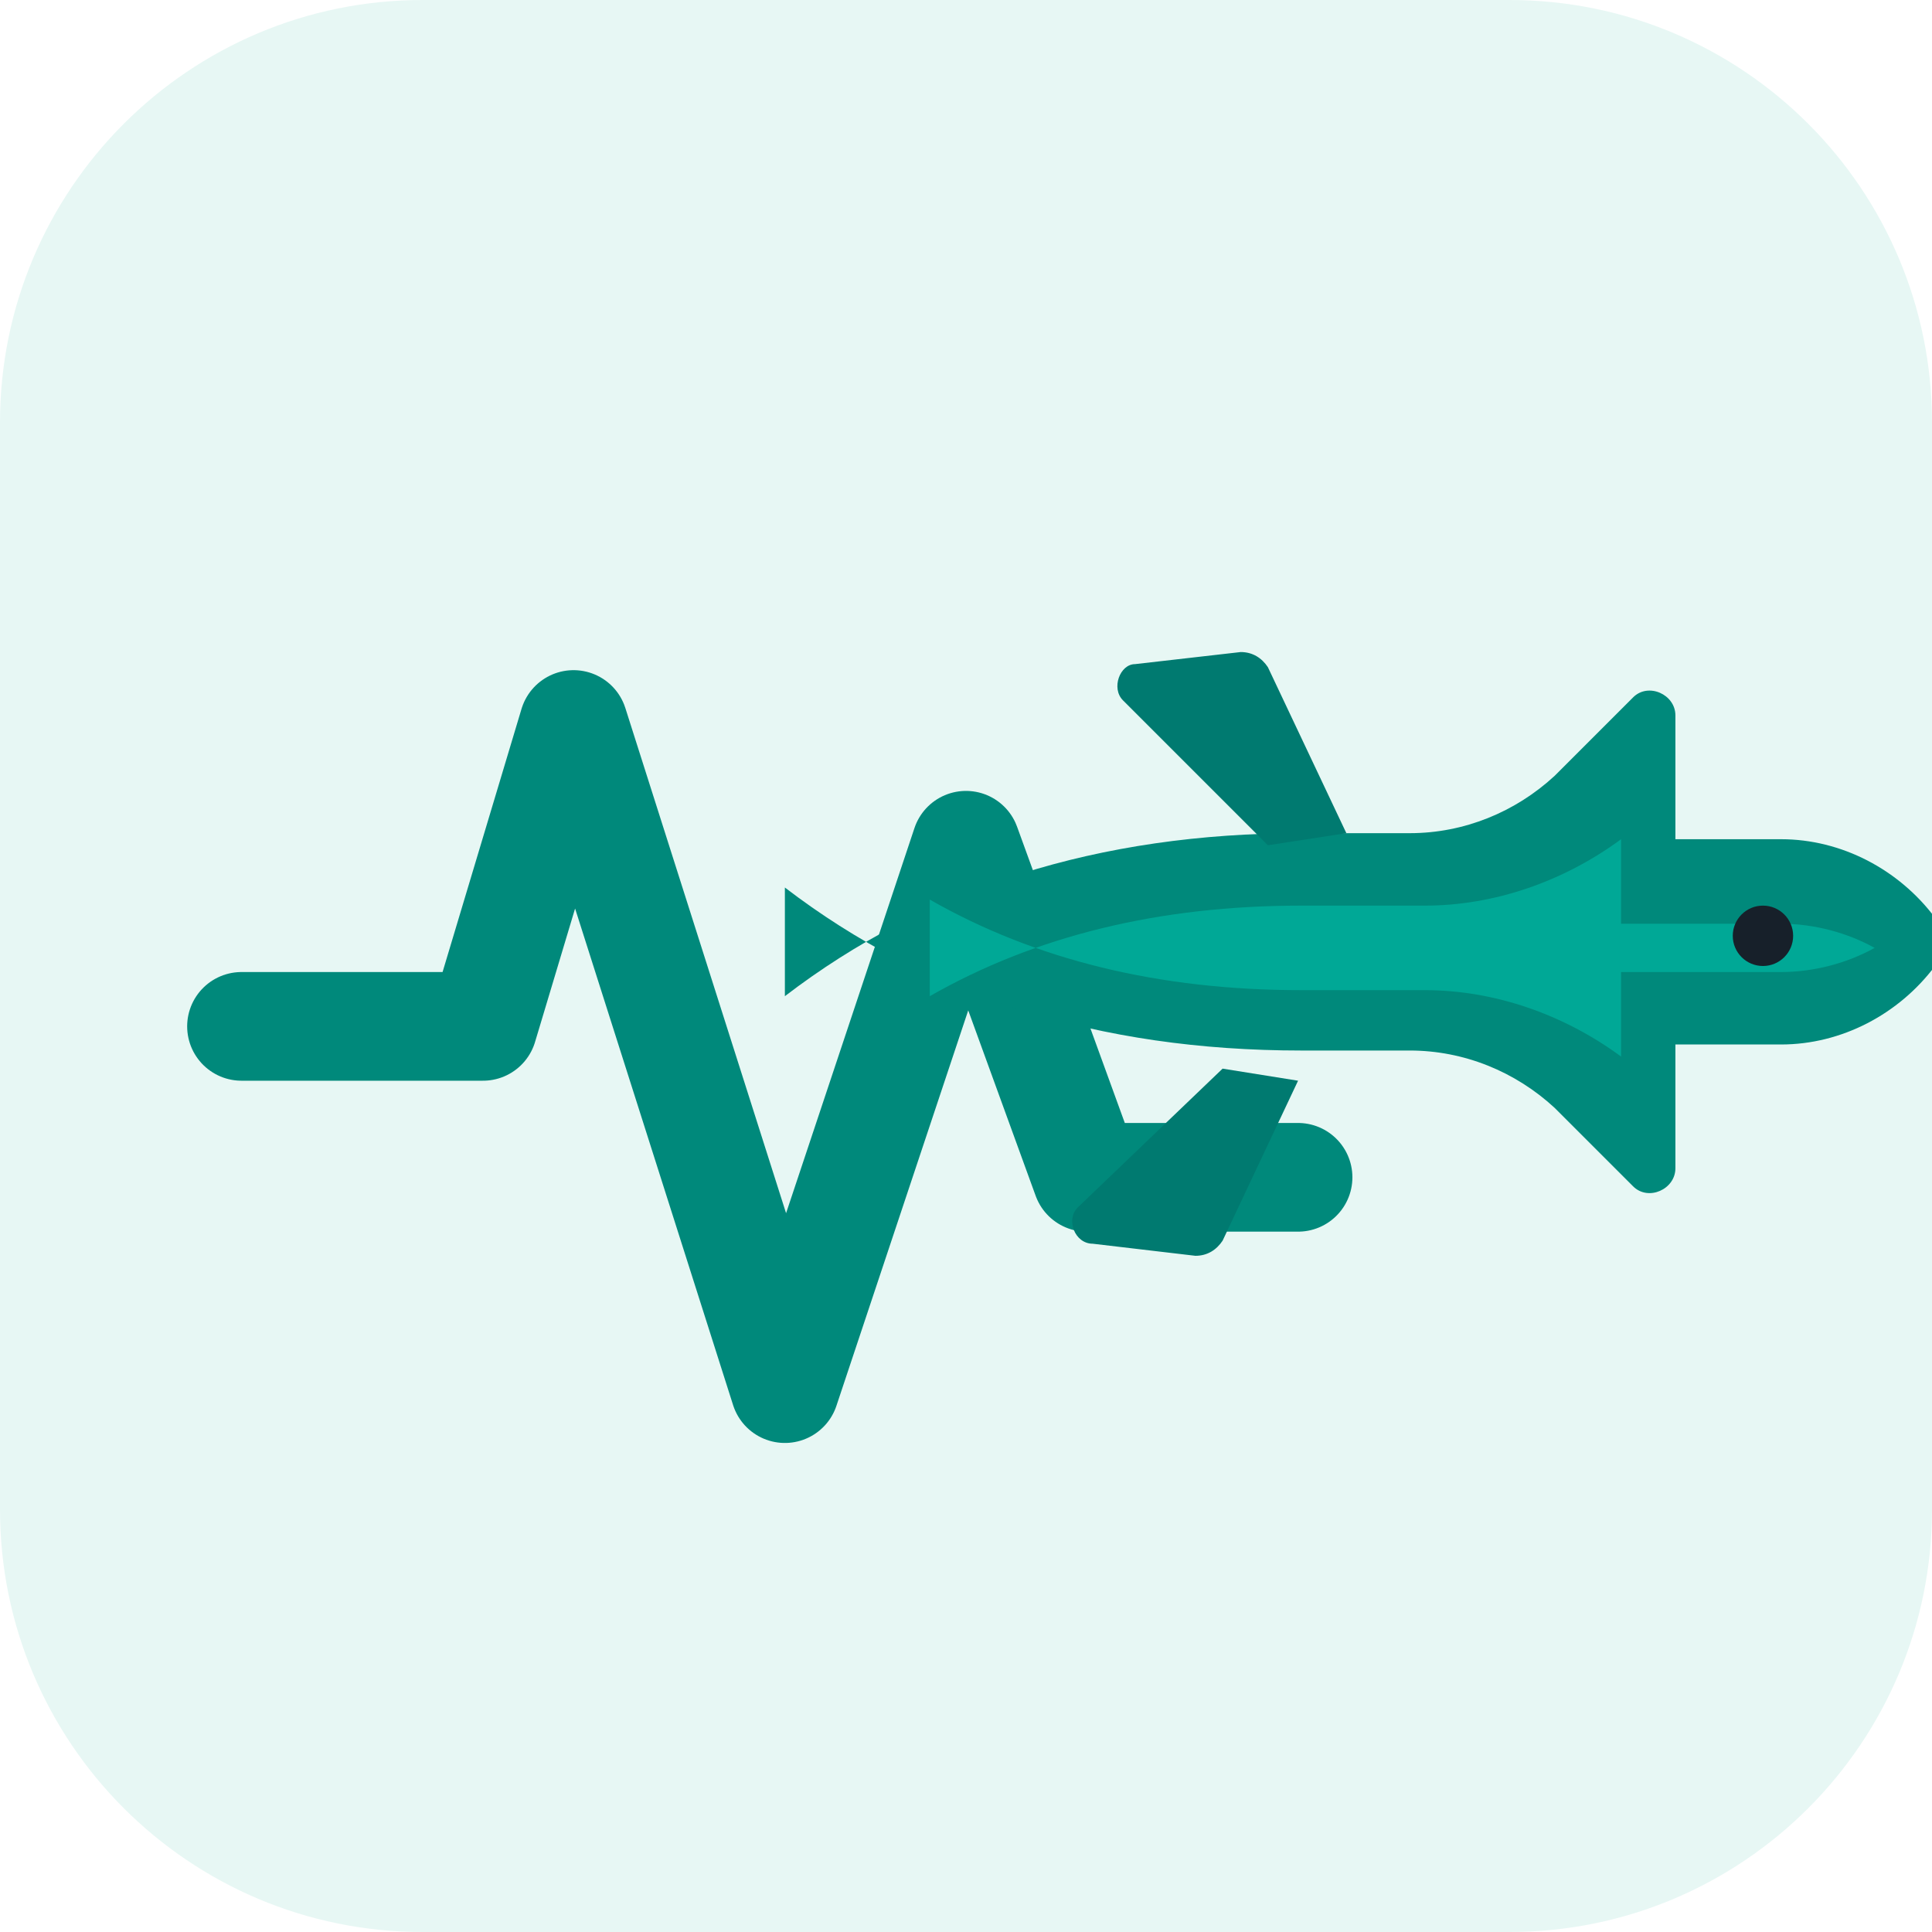
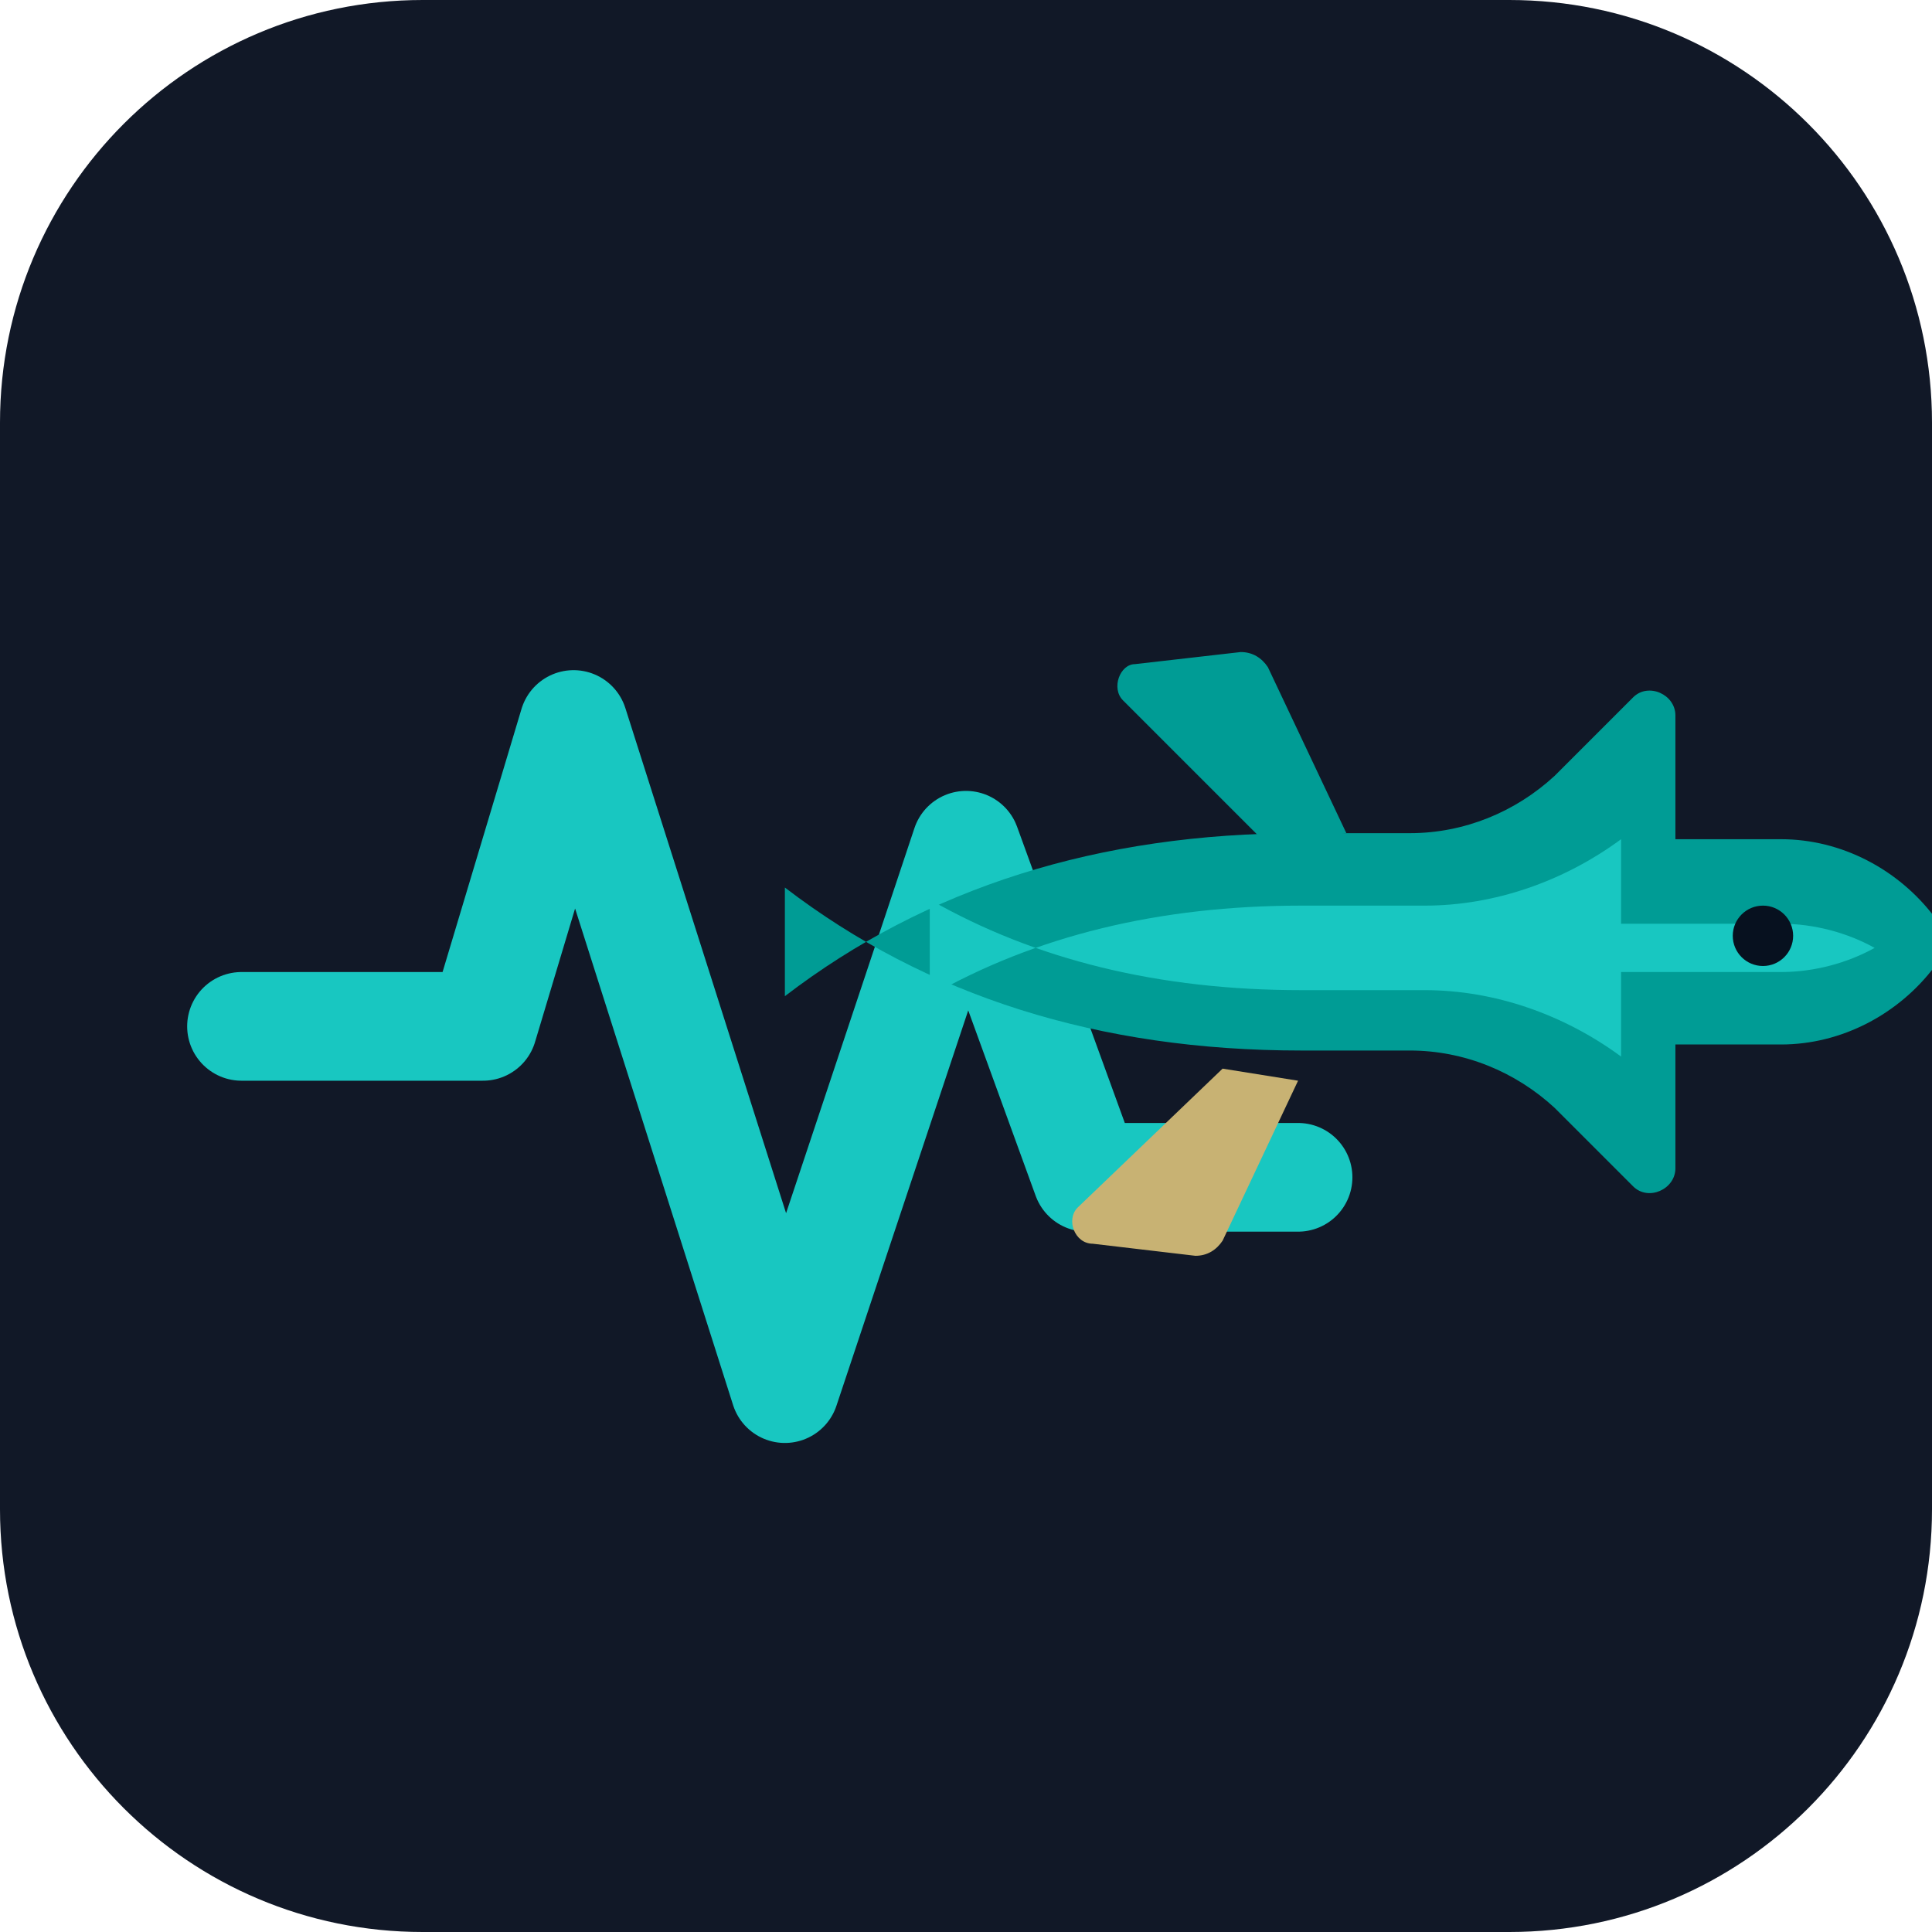
<svg xmlns="http://www.w3.org/2000/svg" width="64" height="64" viewBox="0 0 64 64" fill="none" role="img" aria-labelledby="title desc">
-   <rect width="64" height="64" rx="14" fill="#E7F7F4" />
-   <path d="M8 34h8l3-10 7 22 6-18 4 11h7" stroke="#00897B" stroke-width="3.6" stroke-linecap="round" stroke-linejoin="round" />
-   <path d="M26 33c4.7-3.6 10.4-5.4 17.1-5.4h3.6c1.8 0 3.5-.7 4.8-1.9l2.6-2.6c.5-.5 1.4-.1 1.4.6v4.1h3.5c2 0 3.9 1 5.1 2.6l.6.8-.6.8c-1.2 1.6-3.1 2.6-5.1 2.6h-3.5v4.1c0 .7-.9 1.1-1.4.6l-2.6-2.6c-1.3-1.2-3-1.9-4.8-1.9h-3.6c-6.7 0-12.4-1.8-17.1-5.4Z" fill="#00897B" />
-   <path d="M30.8 33c3.5-2 7.6-3 12.3-3h4.1c2.3 0 4.6-.8 6.5-2.2v2.8h5.3c1.1 0 2.2.3 3.1.8-.9.5-2 .8-3.1.8h-5.3V35c-1.9-1.4-4.2-2.2-6.5-2.2h-4.1c-4.7 0-8.8-1-12.3-3Z" fill="#00A896" />
-   <path d="M42 28 37.2 23.2c-.4-.4-.1-1.2.4-1.2l3.5-.4c.4 0 .7.2.9.5l2.6 5.5-2.6.4Z" fill="#007A70" />
-   <path d="M40.5 35.4 35.7 40c-.4.4-.1 1.2.5 1.2l3.4.4c.4 0 .7-.2.9-.5l2.5-5.3-2.5-.4Z" fill="#007A70" />
-   <circle cx="58.4" cy="31" r="1" fill="#17202A" />
+   <rect width="64" height="64" rx="14" fill="#111827" />
+   <path d="M8 34h8l3-10 7 22 6-18 4 11h7" stroke="#18C7C1" stroke-width="3.6" stroke-linecap="round" stroke-linejoin="round" />
+   <path d="M26 33c4.7-3.6 10.4-5.4 17.1-5.4h3.6c1.8 0 3.5-.7 4.8-1.9l2.6-2.6c.5-.5 1.4-.1 1.4.6v4.1h3.5c2 0 3.9 1 5.1 2.6l.6.8-.6.8c-1.2 1.6-3.1 2.6-5.1 2.6h-3.5v4.1c0 .7-.9 1.1-1.4.6l-2.6-2.6c-1.3-1.2-3-1.9-4.8-1.9h-3.6c-6.7 0-12.4-1.8-17.1-5.4Z" fill="#009C95" />
+   <path d="M30.8 33c3.5-2 7.6-3 12.3-3h4.1c2.3 0 4.6-.8 6.5-2.2v2.8h5.3c1.1 0 2.2.3 3.1.8-.9.5-2 .8-3.1.8h-5.3V35c-1.9-1.4-4.2-2.2-6.5-2.2h-4.1c-4.7 0-8.8-1-12.3-3Z" fill="#18C7C1" />
+   <path d="M42 28 37.2 23.2c-.4-.4-.1-1.2.4-1.2l3.5-.4c.4 0 .7.2.9.5l2.6 5.5-2.6.4Z" fill="#009C95" />
+   <path d="M40.5 35.4 35.7 40c-.4.4-.1 1.2.5 1.2l3.4.4c.4 0 .7-.2.9-.5l2.5-5.3-2.5-.4Z" fill="#C8B273" />
+   <circle cx="58.4" cy="31" r="1" fill="#07111F" />
</svg>
